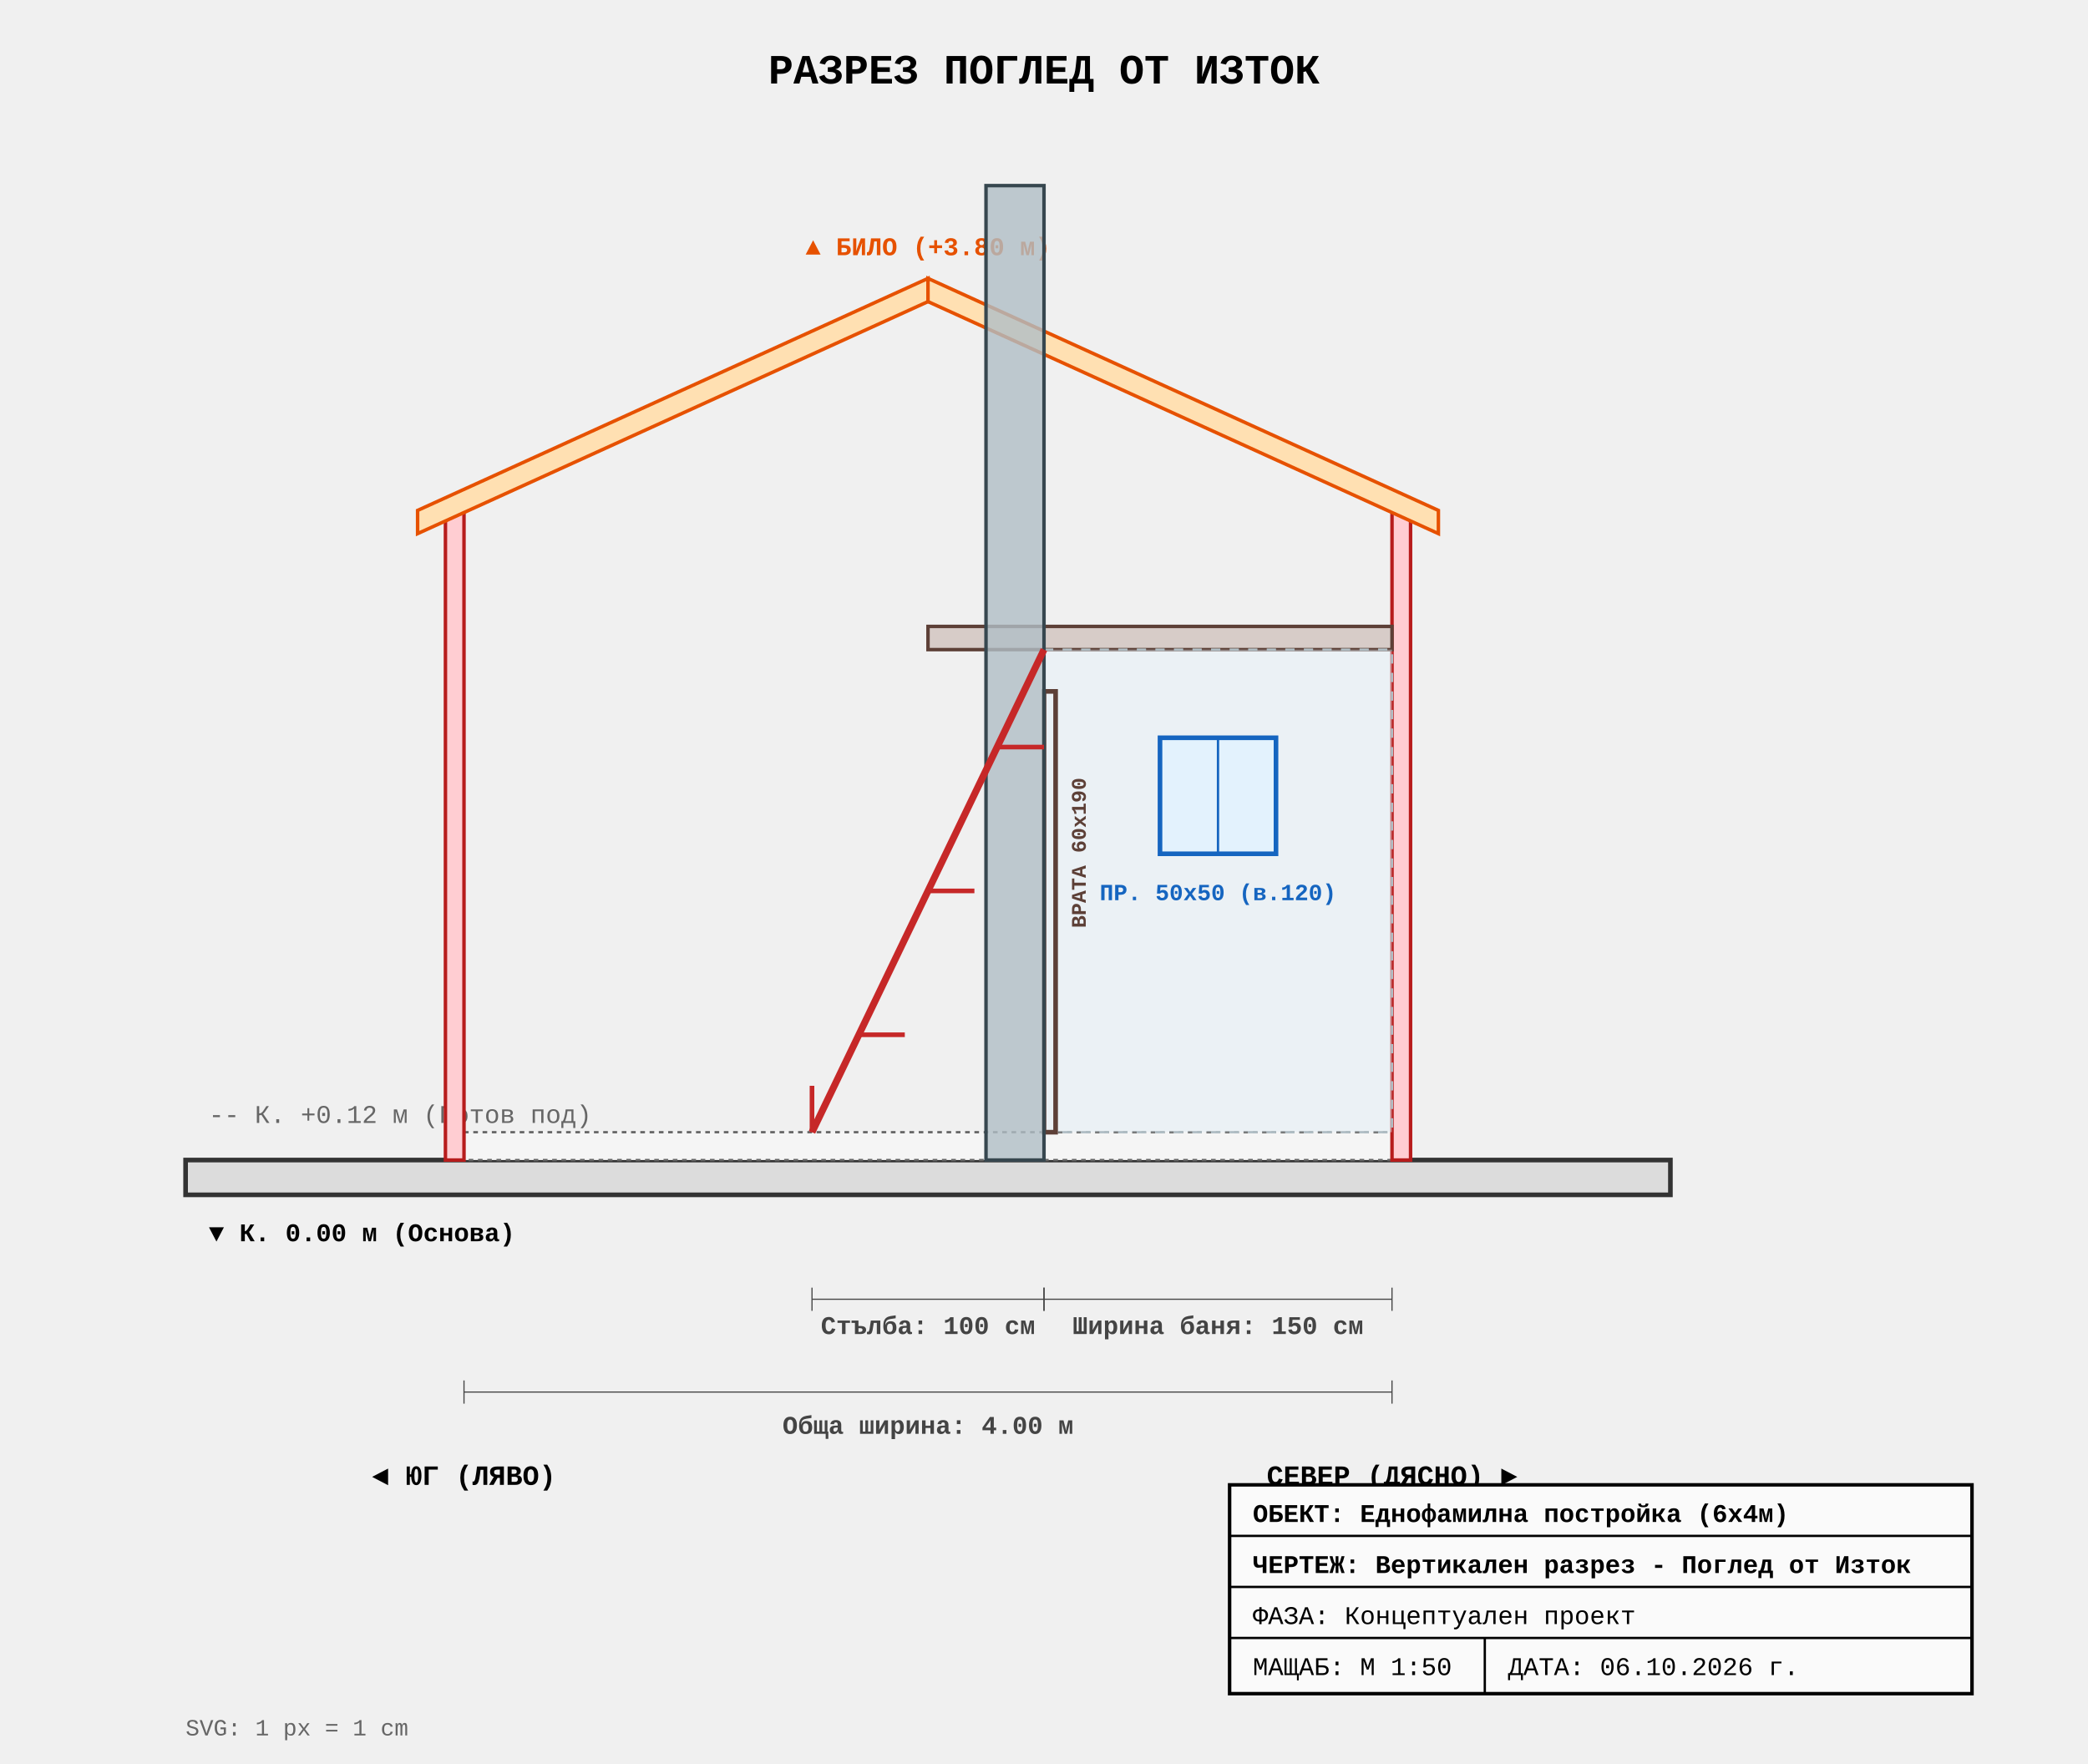
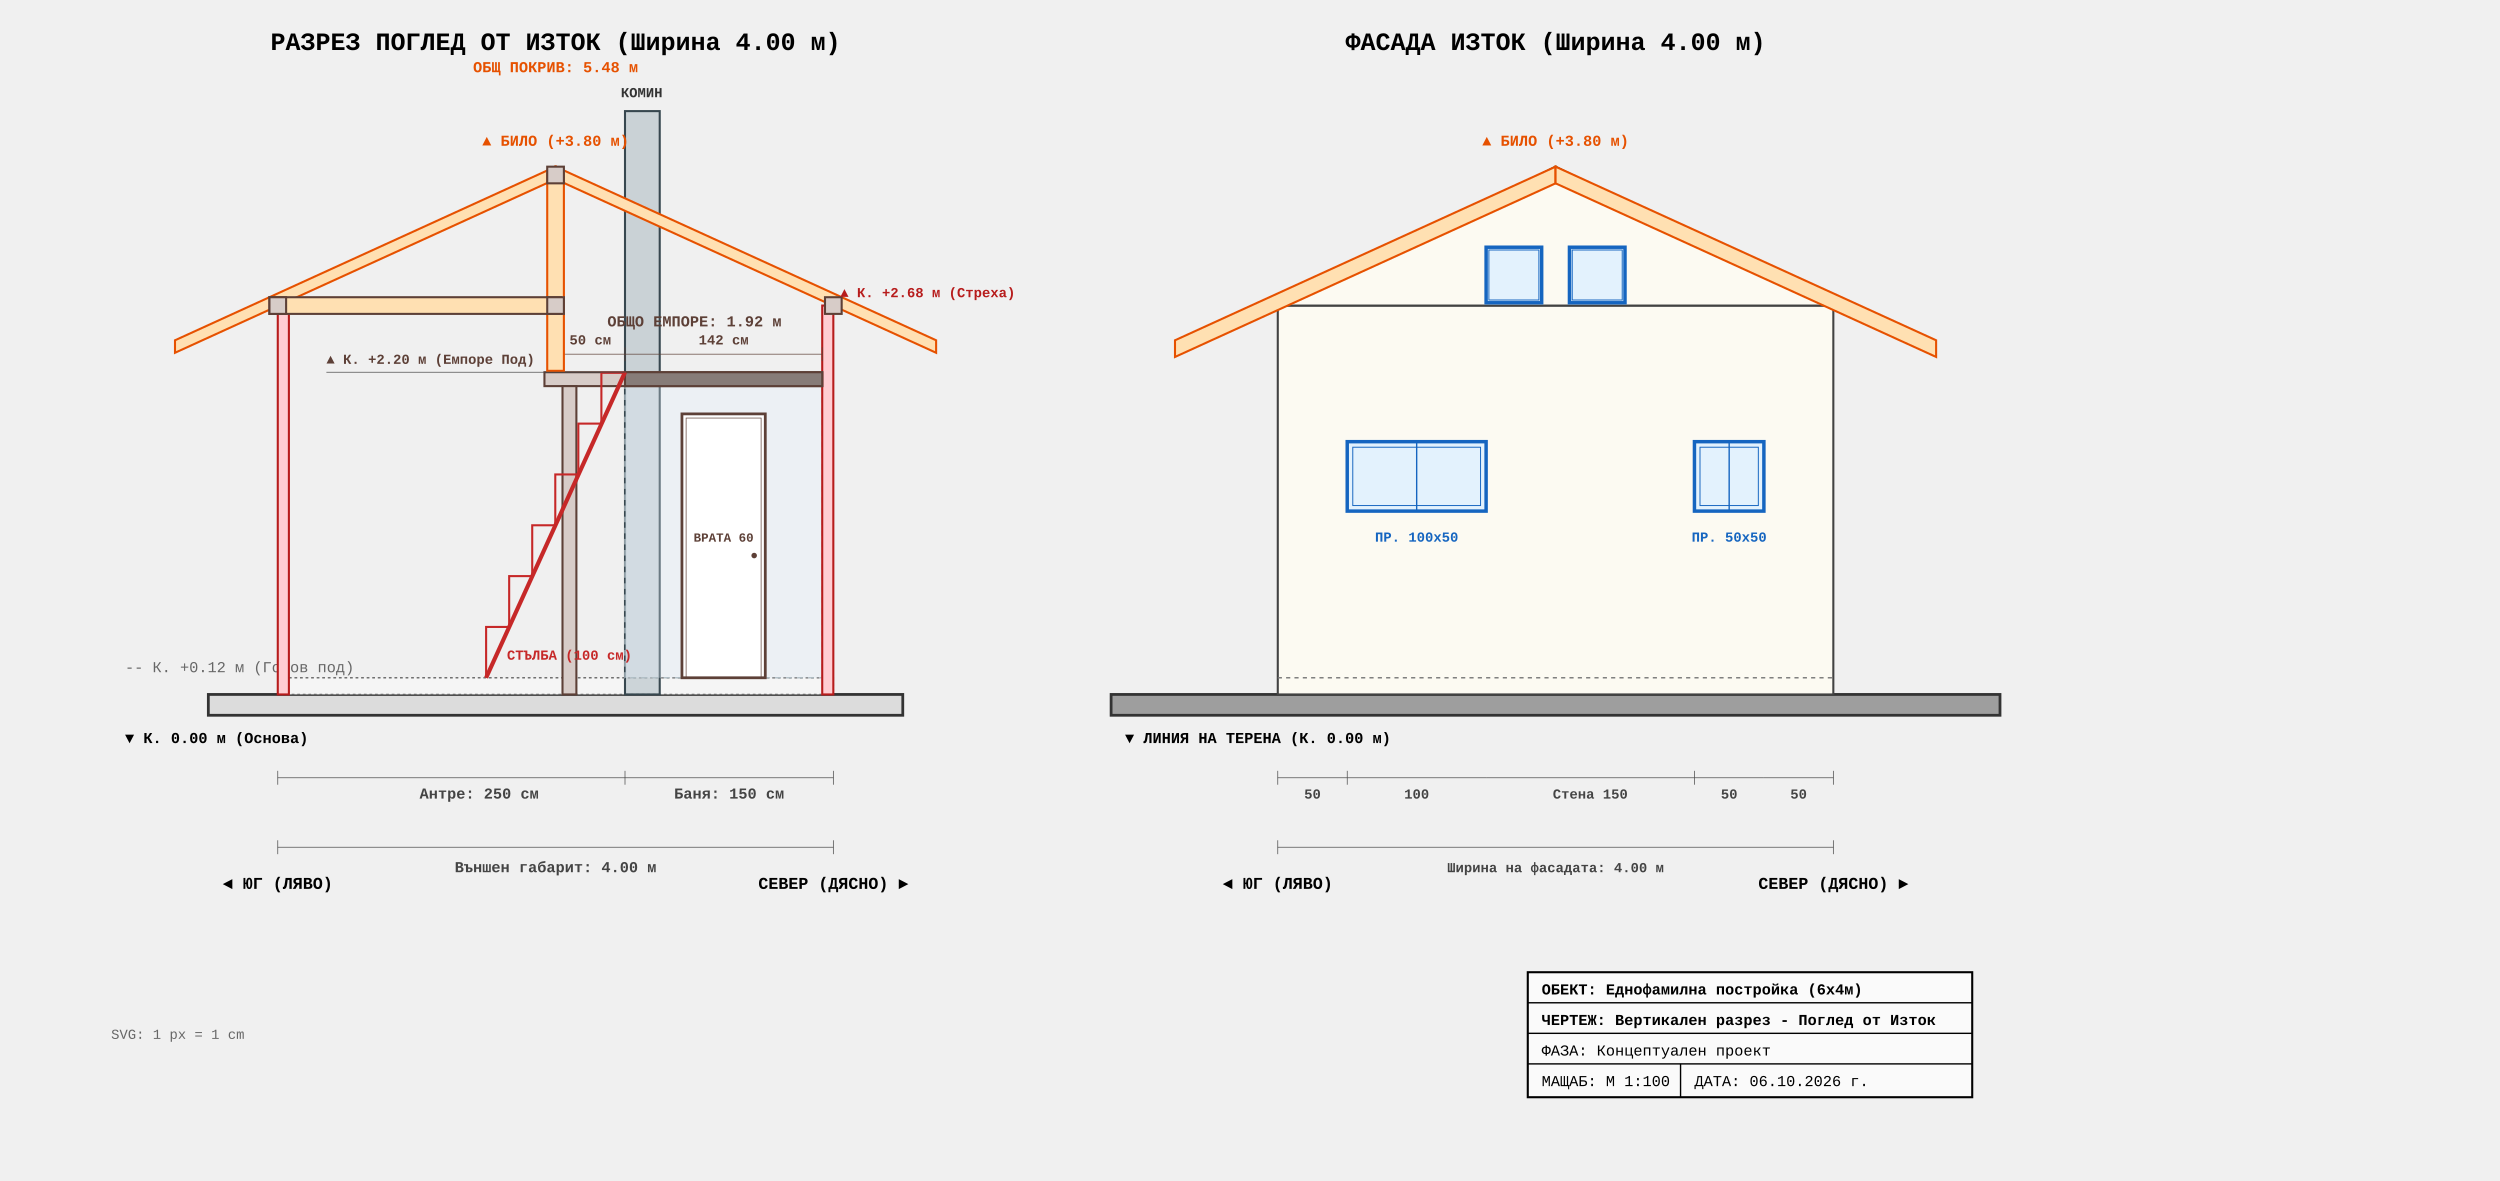
- <svg xmlns="http://www.w3.org/2000/svg" viewBox="0 0 900 760" width="100%" height="100%" style="background-color: #ffffff; font-family: 'Courier New', Courier, monospace;">
-   <g font-weight="bold" fill="#000">
-     <text x="450" y="36" font-size="18" text-anchor="middle">РАЗРЕЗ ПОГЛЕД ОТ ИЗТОК</text>
-     <text x="200" y="640" font-size="12" text-anchor="middle">◄ ЮГ (ЛЯВО)</text>
-     <text x="600" y="640" font-size="12" text-anchor="middle">СЕВЕР (ДЯСНО) ►</text>
+ <svg xmlns="http://www.w3.org/2000/svg" viewBox="0 0 1800 850" width="100%" height="100%" style="background-color: #ffffff; font-family: 'Courier New', Courier, monospace;">
+   <g transform="translate(0, 0)">
+     <g font-weight="bold" fill="#000" font-family="'Courier New', monospace">
+       <text x="400" y="36" font-size="18" text-anchor="middle">РАЗРЕЗ ПОГЛЕД ОТ ИЗТОК (Ширина 4.00 м)</text>
+       <text x="200" y="640" font-size="12" text-anchor="middle">◄ ЮГ (ЛЯВО)</text>
+       <text x="600" y="640" font-size="12" text-anchor="middle">СЕВЕР (ДЯСНО) ►</text>
+     </g>
+     <rect x="150" y="500" width="500" height="15" fill="#dcdcdc" stroke="#333" stroke-width="2" />
+     <text x="90" y="535" font-size="11" font-weight="bold">▼ К. 0.00 м (Основа)</text>
+     <rect x="200" y="488" width="400" height="12" fill="#f5f5f5" stroke="#666" stroke-width="1" stroke-dasharray="2,2" />
+     <text x="90" y="484" font-size="11" fill="#666">-- К. +0.12 м (Готов под)</text>
+     <rect x="450" y="80" width="25" height="420" fill="#b0bec5" stroke="#37474f" stroke-width="1.5" fill-opacity="0.6" />
+     <text x="462" y="70" font-size="10" fill="#333" font-weight="bold" text-anchor="middle">КОМИН</text>
+     <rect x="450" y="268" width="142" height="220" fill="#e3f2fd" stroke="#b0bec5" stroke-dasharray="4,4" fill-opacity="0.3" />
+     <rect x="491" y="298" width="60" height="190" fill="#ffffff" stroke="#5d4037" stroke-width="2" />
+     <rect x="494" y="301" width="54" height="187" fill="none" stroke="#5d4037" stroke-width="0.5" />
+     <circle cx="543" cy="400" r="2" fill="#5d4037" />
+     <text x="521" y="390" font-size="9" fill="#5d4037" font-weight="bold" text-anchor="middle">ВРАТА 60</text>
+     <rect x="200" y="220" width="8" height="280" fill="#ffcdd2" stroke="#b71c1c" stroke-width="1.5" />
+     <rect x="592" y="220" width="8" height="280" fill="#ffcdd2" stroke="#b71c1c" stroke-width="1.5" />
+     <rect x="392" y="268" width="200" height="10" fill="#d7ccc8" stroke="#5d4037" stroke-width="1.5" />
+     <rect x="405" y="278" width="10" height="222" fill="#d7ccc8" stroke="#5d4037" stroke-width="1.5" />
+     <rect x="450" y="268" width="142" height="10" fill="#877c78" stroke="#5d4037" stroke-width="1.5" />
+     <g font-size="10" fill="#5d4037" stroke="#5d4037" stroke-width="0.5" font-family="'Courier New', monospace">
+       <line x1="400" y1="255" x2="450" y2="255" />
+       <line x1="400" y1="250" x2="400" y2="260" />
+       <line x1="450" y1="250" x2="450" y2="260" />
+       <text x="425" y="248" stroke="none" text-anchor="middle" font-weight="bold">50 см</text>
+       <line x1="450" y1="255" x2="592" y2="255" />
+       <line x1="592" y1="250" x2="592" y2="260" />
+       <text x="521" y="248" stroke="none" text-anchor="middle" font-weight="bold">142 см</text>
+       <text x="500" y="235" stroke="none" font-size="11" font-weight="bold" text-anchor="middle">ОБЩО ЕМПОРЕ: 1.92 м</text>
+     </g>
+     <g stroke="#c62828" stroke-width="2" fill="none" font-family="'Courier New', monospace">
+       <line x1="350" y1="488" x2="450" y2="268" stroke-width="3" />
+       <path d="M 350,488                      L 350,451.4 L 366.6,451.4                      L 366.6,414.8 L 383.2,414.8                      L 383.2,378.2 L 399.8,378.2                      L 399.8,341.6 L 416.4,341.6                      L 416.4,305.0 L 433.0,305.0                      L 433.0,268.4 L 450,268.4" stroke="#c62828" stroke-width="1.5" />
+       <text x="455" y="475" font-size="10" fill="#c62828" font-weight="bold" stroke="none" text-anchor="end">СТЪЛБА (100 см)</text>
+     </g>
+     <polygon points="126,245 400,120 400,129 126,254" fill="#ffe0b2" stroke="#e65100" stroke-width="1.5" />
+     <polygon points="400,120 674,245 674,254 400,129" fill="#ffe0b2" stroke="#e65100" stroke-width="1.5" />
+     <rect x="394" y="125" width="12" height="142" fill="#ffe0b2" stroke="#e65100" stroke-width="1.5" />
+     <rect x="194" y="214" width="210" height="12" fill="#ffe0b2" stroke="#5d4037" stroke-width="1.5" />
+     <rect x="194" y="214" width="12" height="12" fill="#d7ccc8" stroke="#5d4037" stroke-width="1.5" />
+     <rect x="394" y="120" width="12" height="12" fill="#d7ccc8" stroke="#5d4037" stroke-width="1.5" />
+     <rect x="394" y="214" width="12" height="12" fill="#d7ccc8" stroke="#5d4037" stroke-width="1.5" />
+     <rect x="594" y="214" width="12" height="12" fill="#d7ccc8" stroke="#5d4037" stroke-width="1.5" />
+     <text x="400" y="105" font-size="11" fill="#e65100" font-weight="bold" font-family="'Courier New', monospace" text-anchor="middle">▲ БИЛО (+3.80 м)</text>
+     <g font-size="10" fill="#444" stroke="#444" stroke-width="0.5" font-family="'Courier New', monospace">
+       <text x="400" y="52" stroke="none" text-anchor="middle" font-weight="bold" font-size="11" fill="#e65100">ОБЩ ПОКРИВ: 5.48 м</text>
+       <text x="605" y="214" stroke="none" fill="#b71c1c" font-weight="bold">▲ К. +2.68 м (Стреха)</text>
+       <line x1="235" y1="268" x2="450" y2="268" />
+       <text x="235" y="262" stroke="none" fill="#5d4037" font-weight="bold">▲ К. +2.20 м (Емпоре Под)</text>
+     </g>
+     <g font-size="11" fill="#444" stroke="#444" stroke-width="0.5" font-family="'Courier New', monospace">
+       <line x1="450" y1="560" x2="600" y2="560" />
+       <line x1="450" y1="555" x2="450" y2="565" />
+       <line x1="600" y1="555" x2="600" y2="565" />
+       <text x="525" y="575" stroke="none" text-anchor="middle" font-weight="bold">Баня: 150 см</text>
+       <line x1="200" y1="560" x2="450" y2="560" />
+       <line x1="200" y1="555" x2="200" y2="565" />
+       <text x="345" y="575" stroke="none" text-anchor="middle" font-weight="bold">Антре: 250 см</text>
+       <line x1="200" y1="610" x2="600" y2="610" />
+       <line x1="200" y1="605" x2="200" y2="615" />
+       <line x1="600" y1="605" x2="600" y2="615" />
+       <text x="400" y="628" stroke="none" text-anchor="middle" font-weight="bold">Външен габарит: 4.00 м</text>
+     </g>
  </g>
-   <rect x="80" y="500" width="640" height="15" fill="#dcdcdc" stroke="#333" stroke-width="2" />
-   <text x="90" y="535" font-size="11" font-weight="bold">▼ К. 0.00 м (Основа)</text>
-   <rect x="200" y="488" width="400" height="12" fill="#f5f5f5" stroke="#666" stroke-width="1" stroke-dasharray="2,2" />
-   <text x="90" y="484" font-size="11" fill="#666">-- К. +0.12 м (Готов под)</text>
-   <rect x="192" y="220" width="8" height="280" fill="#ffcdd2" stroke="#b71c1c" stroke-width="1.5" />
-   <rect x="600" y="220" width="8" height="280" fill="#ffcdd2" stroke="#b71c1c" stroke-width="1.5" />
-   <rect x="400" y="270" width="200" height="10" fill="#d7ccc8" stroke="#5d4037" stroke-width="1.5" />
-   <polygon points="180,220 400,120 400,130 180,230" fill="#ffe0b2" stroke="#e65100" stroke-width="1.5" />
-   <polygon points="400,120 620,220 620,230 400,130" fill="#ffe0b2" stroke="#e65100" stroke-width="1.5" />
-   <text x="400" y="110" font-size="11" fill="#e65100" font-weight="bold" text-anchor="middle">▲ БИЛО (+3.80 м)</text>
-   <rect x="450" y="280" width="150" height="208" fill="#e3f2fd" stroke="#b0bec5" stroke-dasharray="4,4" fill-opacity="0.4" />
-   <rect x="450" y="298" width="5" height="190" fill="none" stroke="#5d4037" stroke-width="2" />
-   <text x="468" y="400" font-size="9" fill="#5d4037" font-weight="bold" transform="rotate(-90 468 400)">ВРАТА 60х190</text>
-   <rect x="500" y="318" width="50" height="50" fill="#e3f2fd" stroke="#1565c0" stroke-width="2" />
-   <line x1="525" y1="318" x2="525" y2="368" stroke="#1565c0" stroke-width="1" />
-   <text x="525" y="388" font-size="10" fill="#1565c0" font-weight="bold" text-anchor="middle">ПР. 50х50 (в.120)</text>
-   <rect x="425" y="80" width="25" height="420" fill="#b0bec5" stroke="#37474f" stroke-width="1.5" fill-opacity="0.8" />
-   <g stroke="#c62828" stroke-width="2">
-     <line x1="350" y1="488" x2="450" y2="280" stroke-width="3" />
-     <line x1="350" y1="488" x2="350" y2="468" />
-     <line x1="370" y1="446" x2="390" y2="446" />
-     <line x1="400" y1="384" x2="420" y2="384" />
-     <line x1="430" y1="322" x2="450" y2="322" />
+   <g transform="translate(720, 0)">
+     <g font-weight="bold" fill="#000" font-family="'Courier New', monospace">
+       <text x="400" y="36" font-size="18" text-anchor="middle">ФАСАДА ИЗТОК (Ширина 4.00 м)</text>
+       <text x="200" y="640" font-size="12" text-anchor="middle">◄ ЮГ (ЛЯВО)</text>
+       <text x="600" y="640" font-size="12" text-anchor="middle">СЕВЕР (ДЯСНО) ►</text>
+     </g>
+     <rect x="80" y="500" width="640" height="15" fill="#9e9e9e" stroke="#333" stroke-width="2" />
+     <text x="90" y="535" font-size="11" font-weight="bold">▼ ЛИНИЯ НА ТЕРЕНА (К. 0.00 м)</text>
+     <rect x="200" y="220" width="400" height="280" fill="#fcfaf2" stroke="#424242" stroke-width="1.5" />
+     <polygon points="200,220 400,120 600,220" fill="#fcfaf2" stroke="#424242" stroke-width="1.5" />
+     <line x1="200" y1="488" x2="600" y2="488" stroke="#757575" stroke-width="1" stroke-dasharray="3,3" />
+     <g fill="#e3f2fd" stroke="#1565c0" stroke-width="2.5">
+       <rect x="250" y="318" width="100" height="50" />
+       <rect x="254" y="322" width="92" height="42" fill="none" stroke="#1565c0" stroke-width="0.7" />
+       <line x1="300" y1="318" x2="300" y2="368" stroke="#1565c0" stroke-width="1" />
+       <text x="300" y="390" font-size="10" fill="#1565c0" font-weight="bold" font-family="'Courier New', monospace" stroke="none" text-anchor="middle">ПР. 100х50</text>
+     </g>
+     <g fill="#e3f2fd" stroke="#1565c0" stroke-width="2.5">
+       <rect x="500" y="318" width="50" height="50" />
+       <rect x="504" y="322" width="42" height="42" fill="none" stroke="#1565c0" stroke-width="0.7" />
+       <line x1="525" y1="318" x2="525" y2="368" stroke="#1565c0" stroke-width="1" />
+       <text x="525" y="390" font-size="10" fill="#1565c0" font-weight="bold" font-family="'Courier New', monospace" stroke="none" text-anchor="middle">ПР. 50х50</text>
+     </g>
+     <g fill="#e3f2fd" stroke="#1565c0" stroke-width="2.5">
+       <rect x="350" y="178" width="40" height="40" />
+       <rect x="352" y="180" width="36" height="36" fill="none" stroke="#1565c0" stroke-width="0.7" />
+     </g>
+     <g fill="#e3f2fd" stroke="#1565c0" stroke-width="2.5">
+       <rect x="410" y="178" width="40" height="40" />
+       <rect x="412" y="180" width="36" height="36" fill="none" stroke="#1565c0" stroke-width="0.7" />
+     </g>
+     <polygon points="126,245 400,120 400,132 126,257" fill="#ffe0b2" stroke="#e65100" stroke-width="1.5" />
+     <polygon points="400,120 674,245 674,257 400,132" fill="#ffe0b2" stroke="#e65100" stroke-width="1.5" />
+     <text x="400" y="105" font-size="11" fill="#e65100" font-weight="bold" text-anchor="middle">▲ БИЛО (+3.80 м)</text>
+     <g font-size="10" fill="#444" stroke="#444" stroke-width="0.5" font-family="'Courier New', monospace">
+       <line x1="200" y1="560" x2="250" y2="560" />
+       <line x1="200" y1="555" x2="200" y2="565" />
+       <line x1="250" y1="555" x2="250" y2="565" />
+       <text x="225" y="575" stroke="none" text-anchor="middle" font-weight="bold">50</text>
+       <line x1="250" y1="560" x2="350" y2="560" />
+       <text x="300" y="575" stroke="none" text-anchor="middle" font-weight="bold">100</text>
+       <line x1="350" y1="560" x2="500" y2="560" />
+       <line x1="500" y1="555" x2="500" y2="565" />
+       <text x="425" y="575" stroke="none" text-anchor="middle" font-weight="bold">Стена 150</text>
+       <line x1="500" y1="560" x2="550" y2="560" />
+       <text x="525" y="575" stroke="none" text-anchor="middle" font-weight="bold">50</text>
+       <line x1="550" y1="560" x2="600" y2="560" />
+       <line x1="600" y1="555" x2="600" y2="565" />
+       <text x="575" y="575" stroke="none" text-anchor="middle" font-weight="bold">50</text>
+       <line x1="200" y1="610" x2="600" y2="610" />
+       <line x1="200" y1="605" x2="200" y2="615" />
+       <line x1="600" y1="605" x2="600" y2="615" />
+       <text x="400" y="628" stroke="none" text-anchor="middle" font-weight="bold">Ширина на фасадата: 4.00 м</text>
+     </g>
  </g>
-   <g font-size="11" fill="#444" stroke="#444" stroke-width="0.5">
-     <line x1="450" y1="560" x2="600" y2="560" />
-     <line x1="450" y1="555" x2="450" y2="565" />
-     <line x1="600" y1="555" x2="600" y2="565" />
-     <text x="525" y="575" stroke="none" text-anchor="middle" font-weight="bold">Ширина баня: 150 см</text>
-     <line x1="350" y1="560" x2="450" y2="560" />
-     <line x1="350" y1="555" x2="350" y2="565" />
-     <line x1="450" y1="555" x2="450" y2="565" />
-     <text x="400" y="575" stroke="none" text-anchor="middle" font-weight="bold">Стълба: 100 см</text>
-     <line x1="200" y1="600" x2="600" y2="600" />
-     <line x1="200" y1="595" x2="200" y2="605" />
-     <line x1="600" y1="595" x2="600" y2="605" />
-     <text x="400" y="618" stroke="none" text-anchor="middle" font-weight="bold">Обща ширина: 4.00 м</text>
-   </g>
-   <g transform="translate(530, 640)" font-size="11" fill="#000">
+   <g transform="translate(1100, 700)" font-size="11" fill="#000">
    <rect x="0" y="0" width="320" height="90" fill="#fafafa" stroke="#000" stroke-width="1.5" />
    <line x1="0" y1="22" x2="320" y2="22" stroke="#000" />
    <line x1="0" y1="44" x2="320" y2="44" stroke="#000" />
    <line x1="0" y1="66" x2="320" y2="66" stroke="#000" />
    <line x1="110" y1="66" x2="110" y2="90" stroke="#000" />
    <text x="10" y="16" font-weight="bold">ОБЕКТ: Еднофамилна постройка (6х4м)</text>
    <text x="10" y="38" font-weight="bold">ЧЕРТЕЖ: Вертикален разрез - Поглед от Изток</text>
    <text x="10" y="60">ФАЗА: Концептуален проект</text>
-     <text x="10" y="82">МАЩАБ: М 1:50</text>
+     <text x="10" y="82">МАЩАБ: М 1:100</text>
    <text x="120" y="82">ДАТА: 06.10.2026 г.</text>
  </g>
  <text x="80" y="748" font-size="10" fill="#666">SVG: 1 px = 1 cm</text>
</svg>
